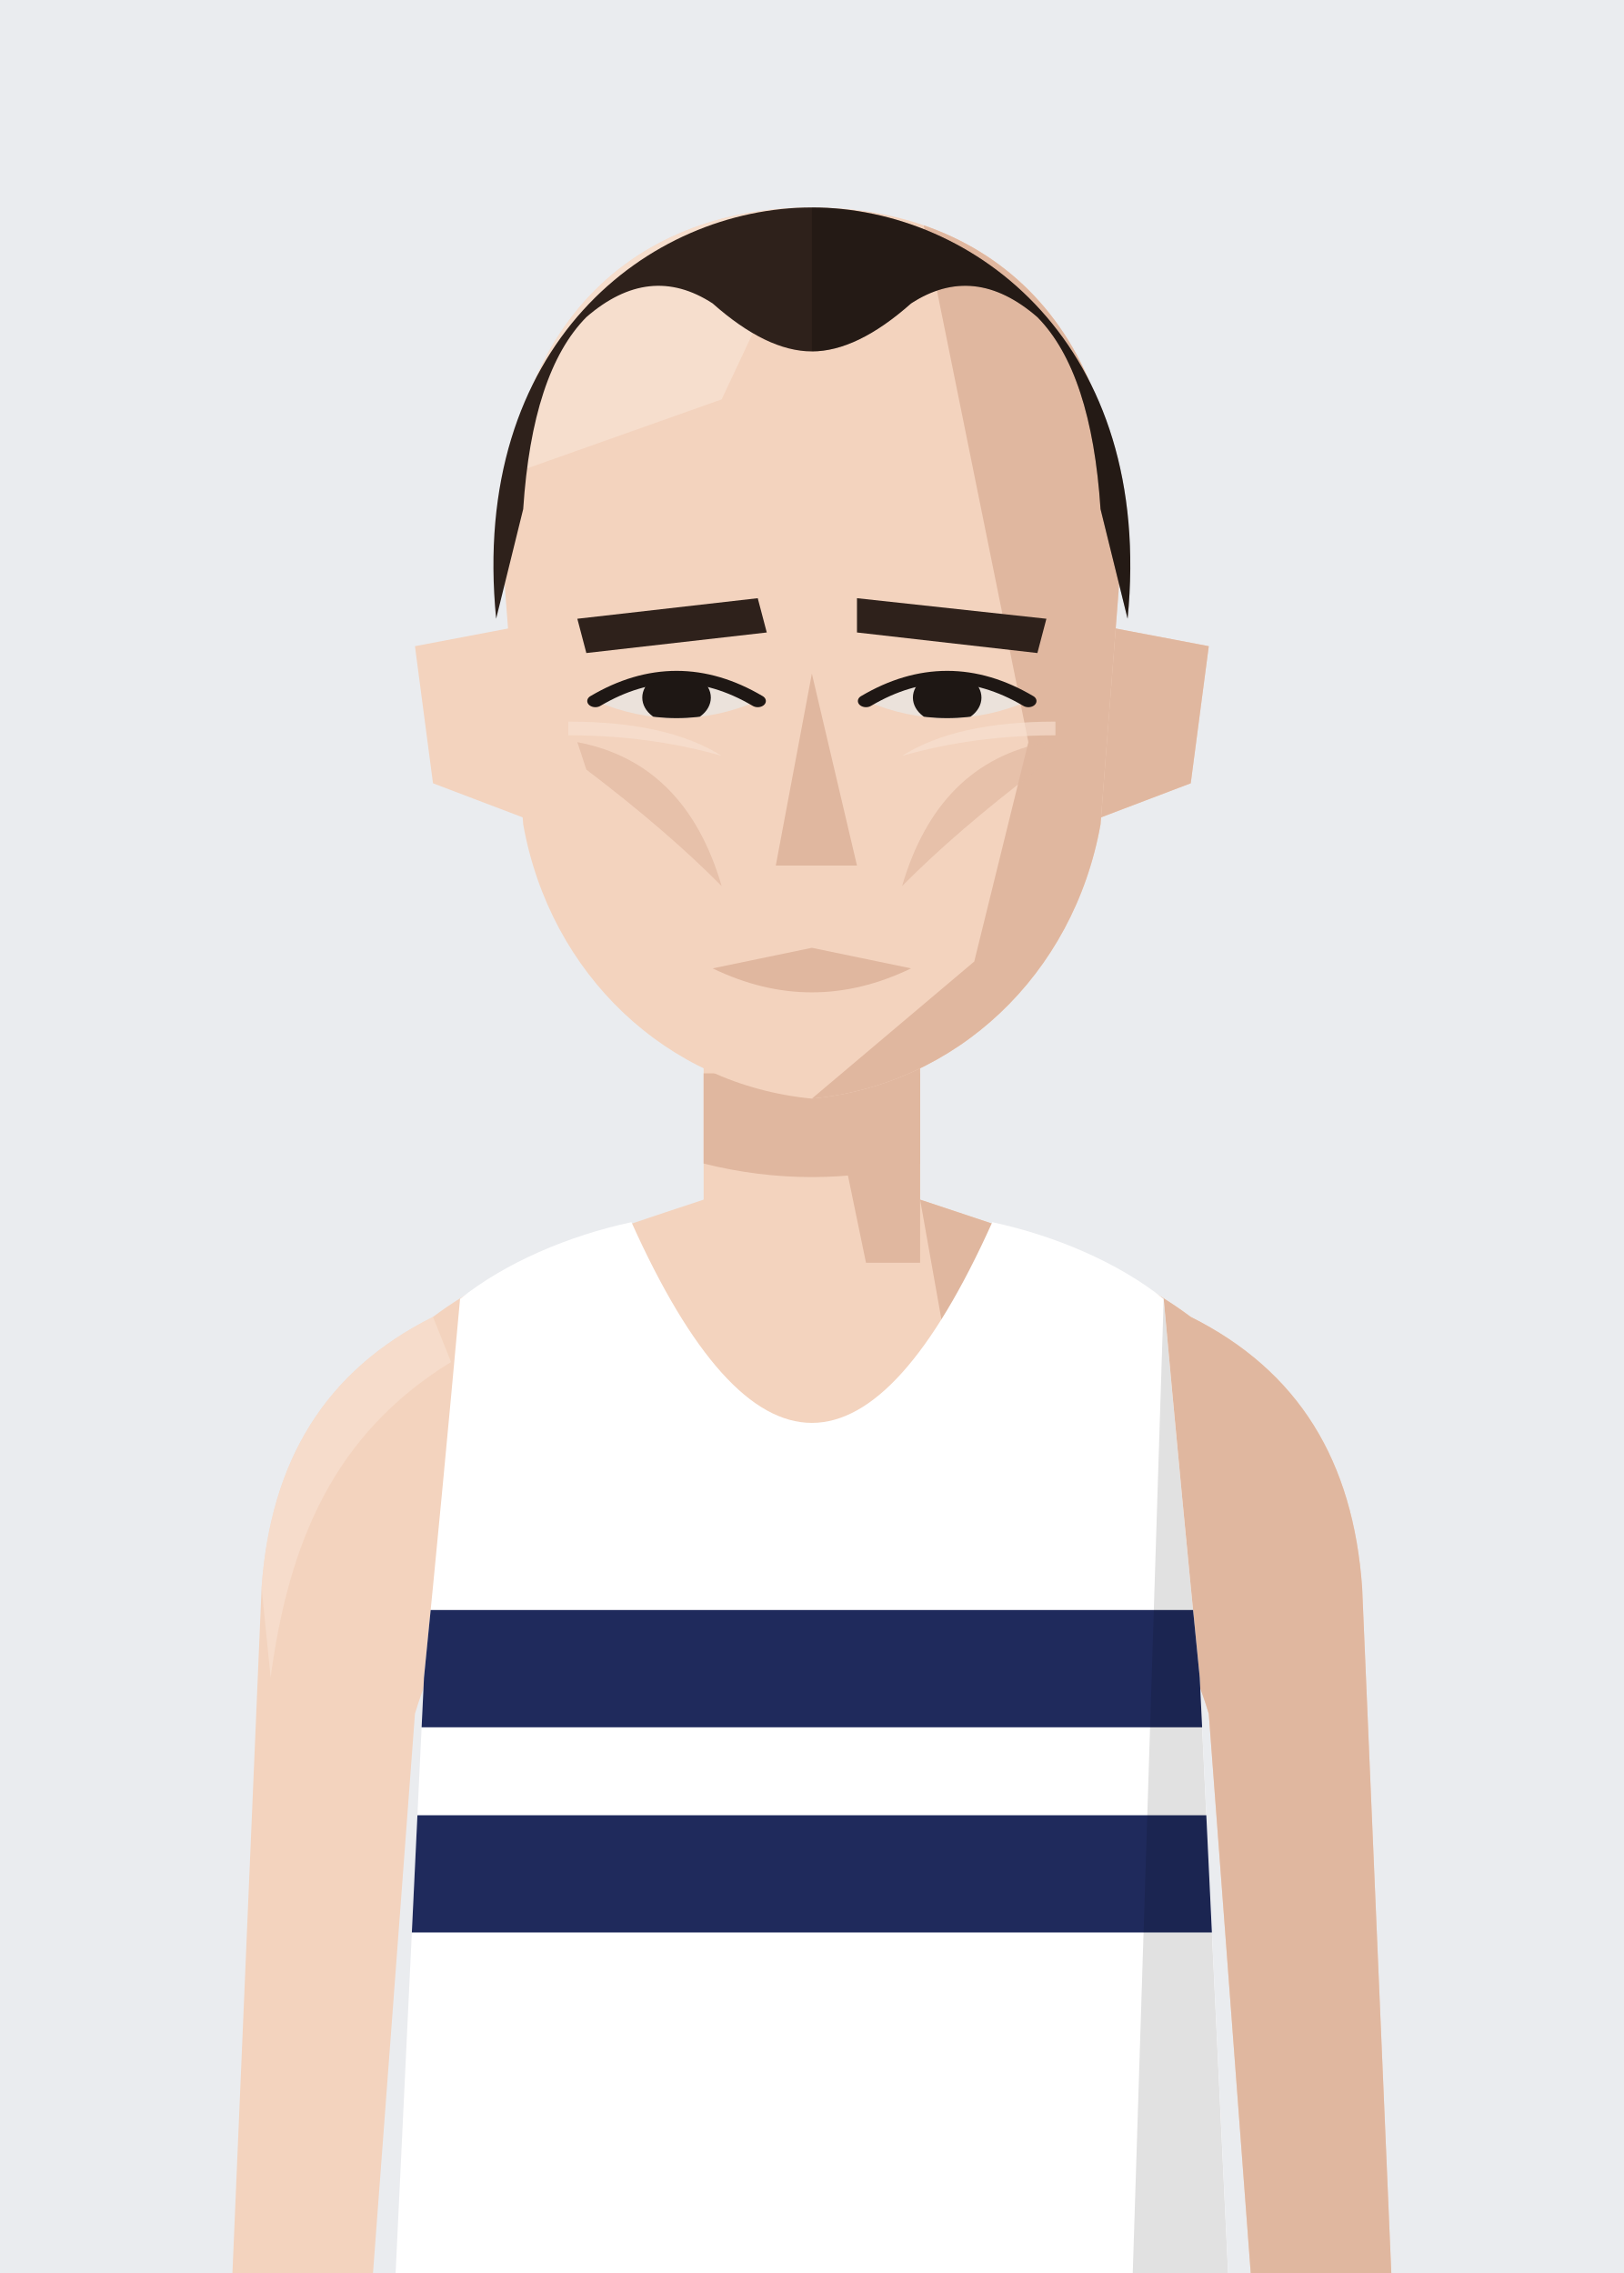
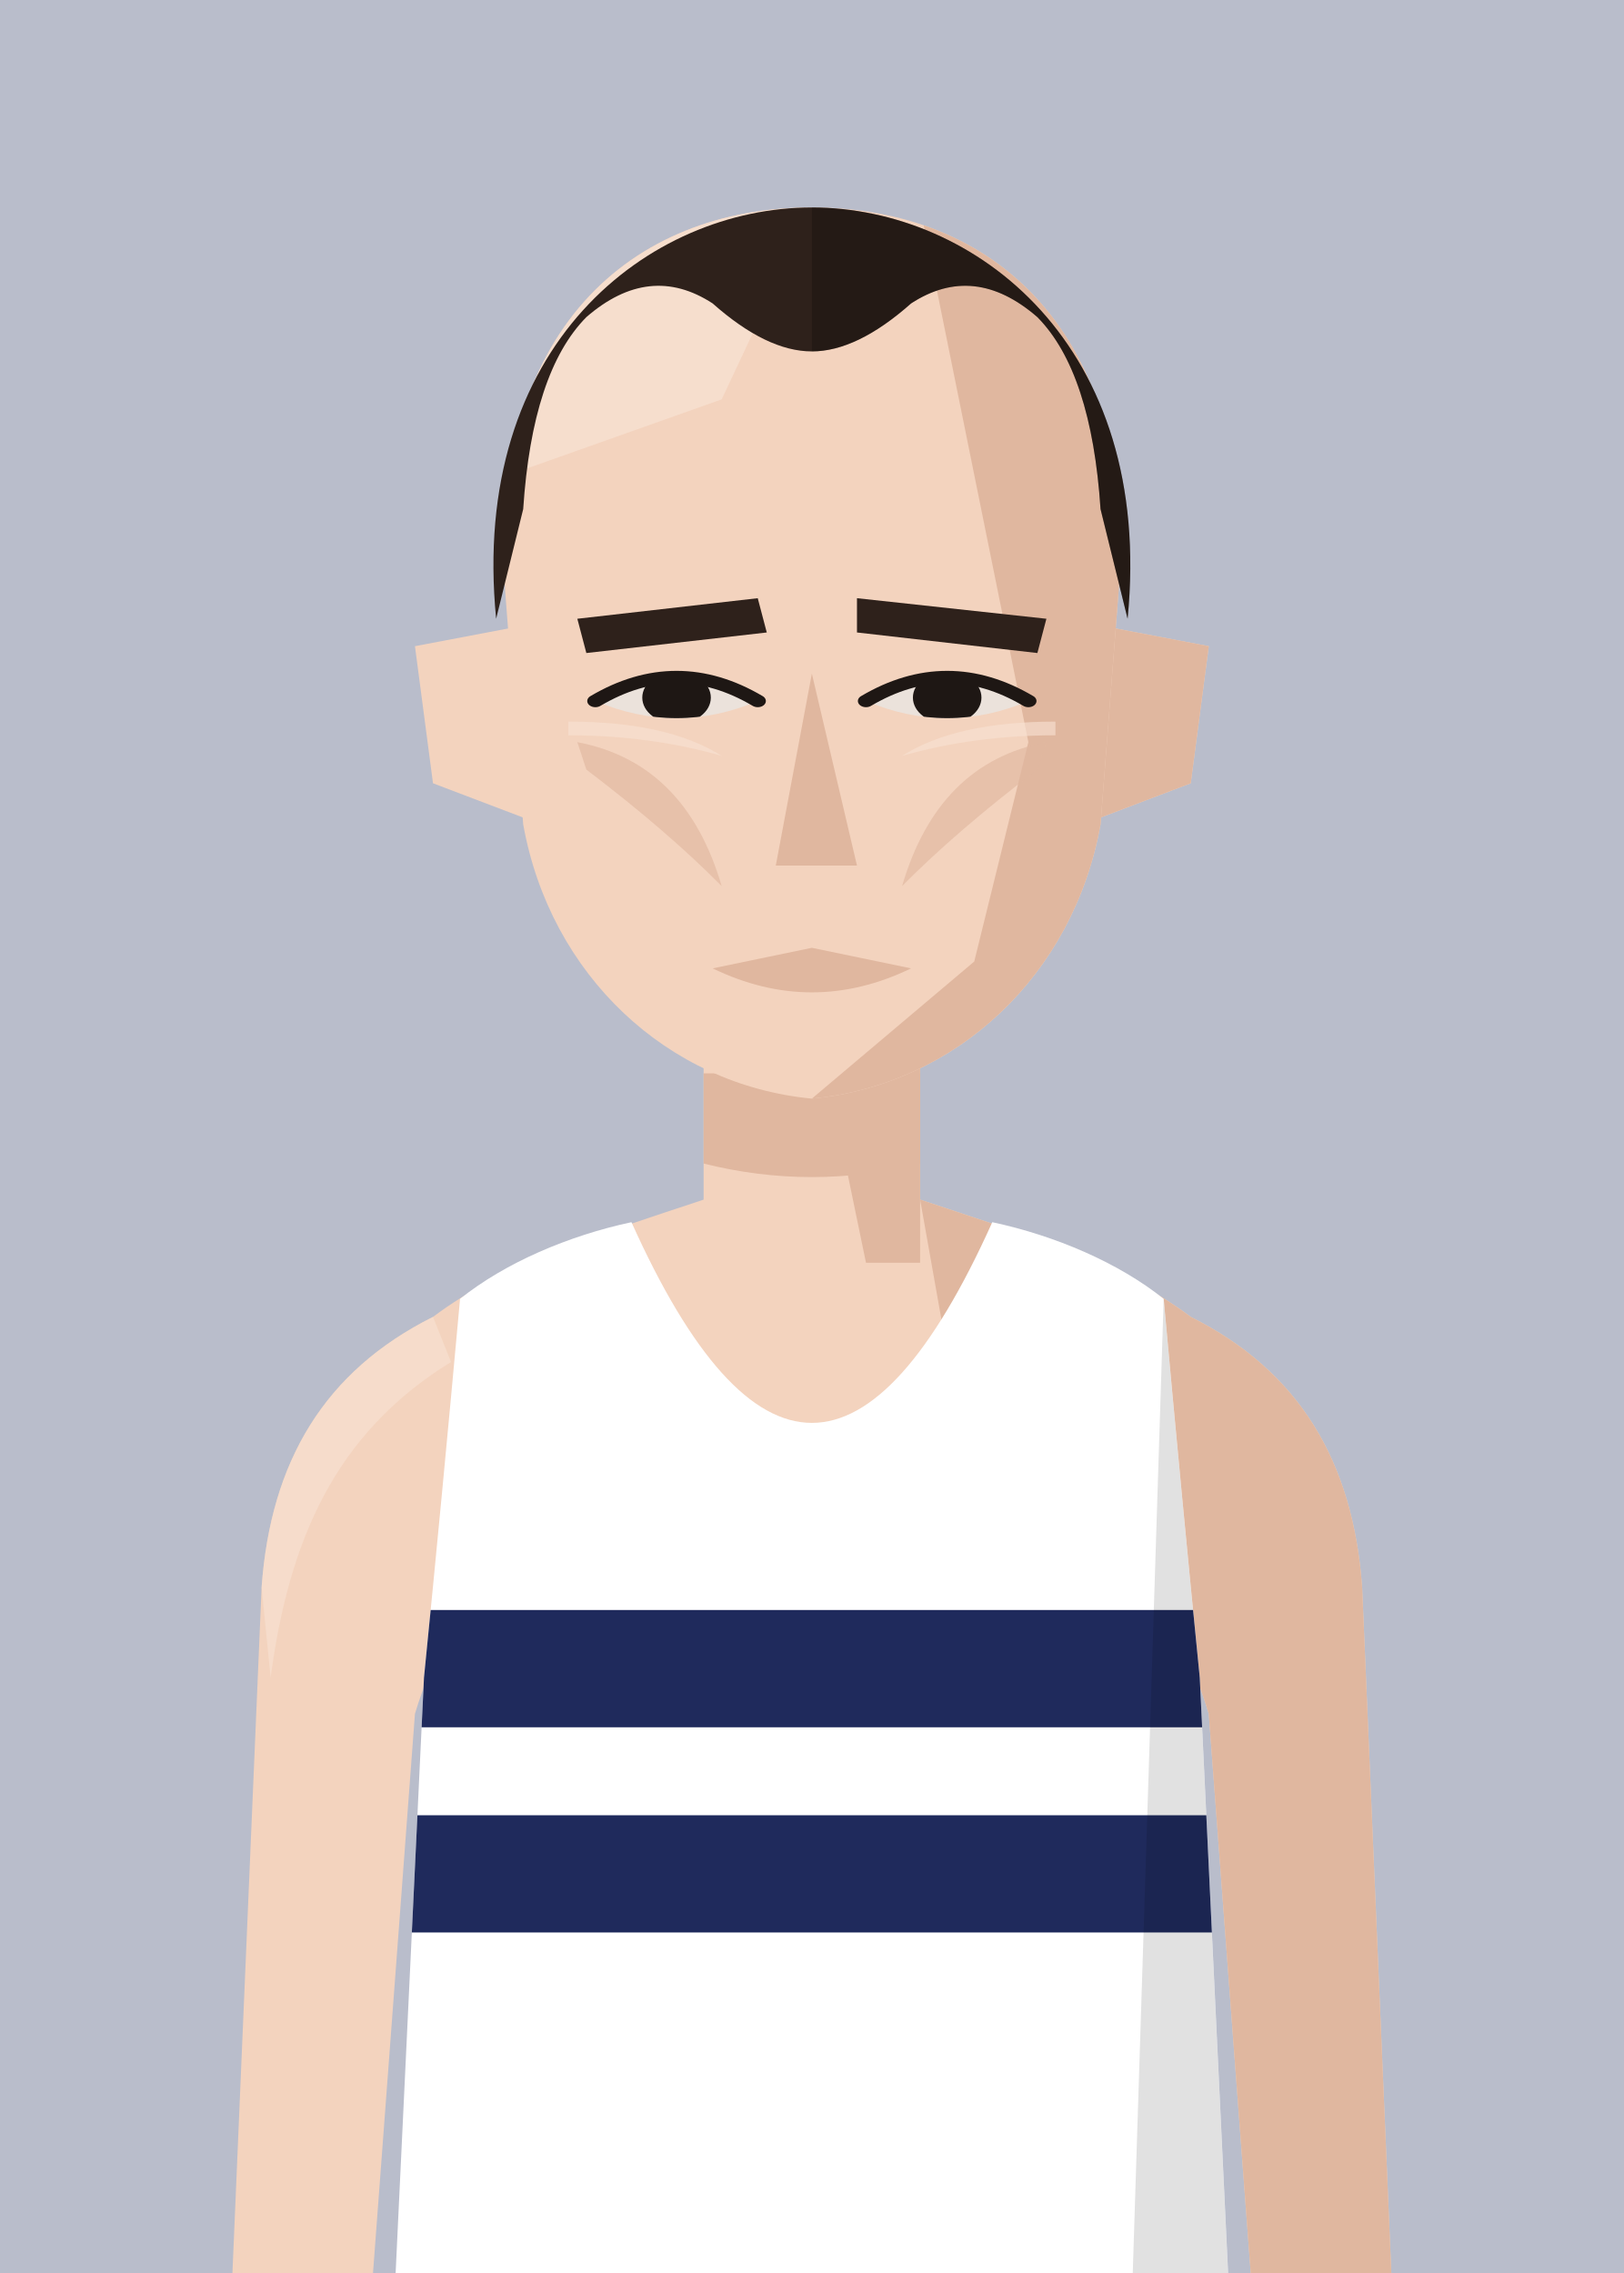
<svg xmlns="http://www.w3.org/2000/svg" viewBox="10 20 180 252">
  <defs>
    <clipPath id="vf">
      <path d="M53,330 L57,246 Q59,226 61,204 C66,200 73,197 80,195.5 Q100,240 120,195.5 C127,197 134,200 139,204 Q141,226 143,246 L147,330 Z" />
    </clipPath>
    <clipPath id="hf">
      <path d="M66,96 C64,58 80,40 100,40 C120,40 136,58 134,96 L132,130 C129,152 116,168 100,170 C84,168 71,152 68,130 Z" />
    </clipPath>
    <clipPath id="rf">
      <rect x="100" y="0" width="100" height="300" />
    </clipPath>
    <clipPath id="ef">
      <path d="M76,112 Q85,105 94,112 Q85,117 76,112 Z" />
      <path d="M106,112 Q115,105 124,112 Q115,117 106,112 Z" />
    </clipPath>
    <clipPath id="cf">
      <rect x="0" y="92" width="200" height="300" />
    </clipPath>
  </defs>
-   <rect width="200" height="280" fill="#EAECEF" />
+   <rect width="200" height="280" fill="#B9BDCB" />
  <g transform="translate(0,-40)">
    <rect x="88" y="171" width="24" height="37" fill="#F3D3BE" />
    <path d="M88,193 C76,197 66,200 58,206 C46,212 40,222 39,236 L35,330 L50,330 L56,250 Q59,240 64,238 L136,238 Q141,240 144,250 L150,330 L165,330 L161,236 C160,222 154,212 142,206 C134,200 124,197 112,193" fill="#F3D3BE" />
    <g fill="#E0B79F">
      <path d="M112,193 C124,197 134,200 142,206 C154,212 160,222 161,236 L165,330 L150,330 L144,250 Q141,240 136,238 L120,238 Z" />
      <path d="M58,206 C46,212 40,222 39,236 L40,246 C42,231 47,219 60,211 Z" fill="#F8E2D3" opacity=".6" />
      <polygon points="100,171 112,171 112,200 106,200" />
      <path d="M88,179 L112,179 L112,189 Q100,192 88,189 Z" />
    </g>
    <g transform="translate(0,83) scale(1,0.76) translate(0,-40)">
      <g fill="#F3D3BE">
        <path d="M72,100 L56,104 L58,124 L74,132 Z" />
        <path d="M128,100 L144,104 L142,124 L126,132 Z" />
        <path d="M128,100 L144,104 L142,124 L126,132 Z" fill="#E0B79F" />
        <path d="M66,96 C64,58 80,40 100,40 C120,40 136,58 134,96 L132,130 C129,152 116,168 100,170 C84,168 71,152 68,130 Z" />
      </g>
      <g clip-path="url(#hf)">
        <polygon points="112,40 140,40 140,180 100,180 100,170 118,150 124,118 120,92" fill="#E0B79F" />
        <polygon points="60,40 100,40 90,68 60,82" fill="#F8E2D3" opacity=".7" />
      </g>
      <g fill="#2E211B">
        <polygon points="74,100 94,97 95,102 75,105" />
        <polygon points="105,97 126,100 125,105 105,102" />
      </g>
      <g fill="#EBE2DB">
        <path d="M76,112 Q85,105 94,112 Q85,117 76,112 Z" />
        <path d="M106,112 Q115,105 124,112 Q115,117 106,112 Z" />
      </g>
      <g clip-path="url(#ef)" fill="#1E1714">
        <circle cx="85" cy="111.5" r="3.8" />
        <circle cx="115" cy="111.5" r="3.8" />
      </g>
      <g fill="none" stroke="#1E1714" stroke-width="1.8" stroke-linecap="round">
        <path d="M76,112 Q85,105 94,112" />
        <path d="M106,112 Q115,105 124,112" />
      </g>
      <polygon points="100,108 105,136 96,136" fill="#E0B79F" />
      <path d="M89,151 L100,148 L111,151 Q100,158 89,151 Z" fill="#E0B79F" />
      <g clip-path="url(#hf)">
        <g fill="#E0B79F" opacity=".65">
          <path d="M74,118 Q86,121 90,139 Q84,131 75,122 Z" />
          <path d="M126,118 Q114,121 110,139 Q116,131 125,122 Z" />
        </g>
        <g fill="#F8E2D3" opacity=".6">
          <path d="M73,115 Q84,115 90,120 Q82,117 73,117 Z" />
          <path d="M127,115 Q116,115 110,120 Q118,117 127,117 Z" />
        </g>
      </g>
      <g fill="#2E211B">
        <path d="M65,100 C62,60 82,40 100,40 C118,40 138,60 135,100 L132,84 Q131,64 125,56 Q118,48 111,54 Q105,61 100,61 Q95,61 89,54 Q82,48 75,56 Q69,64 68,84 Z" />
        <g clip-path="url(#rf)" fill="#000" opacity=".22">
          <path d="M65,100 C62,60 82,40 100,40 C118,40 138,60 135,100 L132,84 Q131,64 125,56 Q118,48 111,54 Q105,61 100,61 Q95,61 89,54 Q82,48 75,56 Q69,64 68,84 Z" />
        </g>
      </g>
    </g>
    <g clip-path="url(#vf)">
      <path d="M53,330 L57,246 Q59,226 61,204 C66,200 73,197 80,195.5 Q100,240 120,195.5 C127,197 134,200 139,204 Q141,226 143,246 L147,330 Z" fill="#ffffff" />
      <g transform="matrix(6.2857 0 0 6.5 37.14 193)">
        <rect x="0" y="7" width="20" height="2" fill="#1f2a5c" />
        <rect x="0" y="10.5" width="20" height="2" fill="#1f2a5c" />
      </g>
      <path d="M139,204 Q141,226 143,246 L147,330 L135,330 Z" fill="#000" opacity="0.12" />
    </g>
  </g>
</svg>
